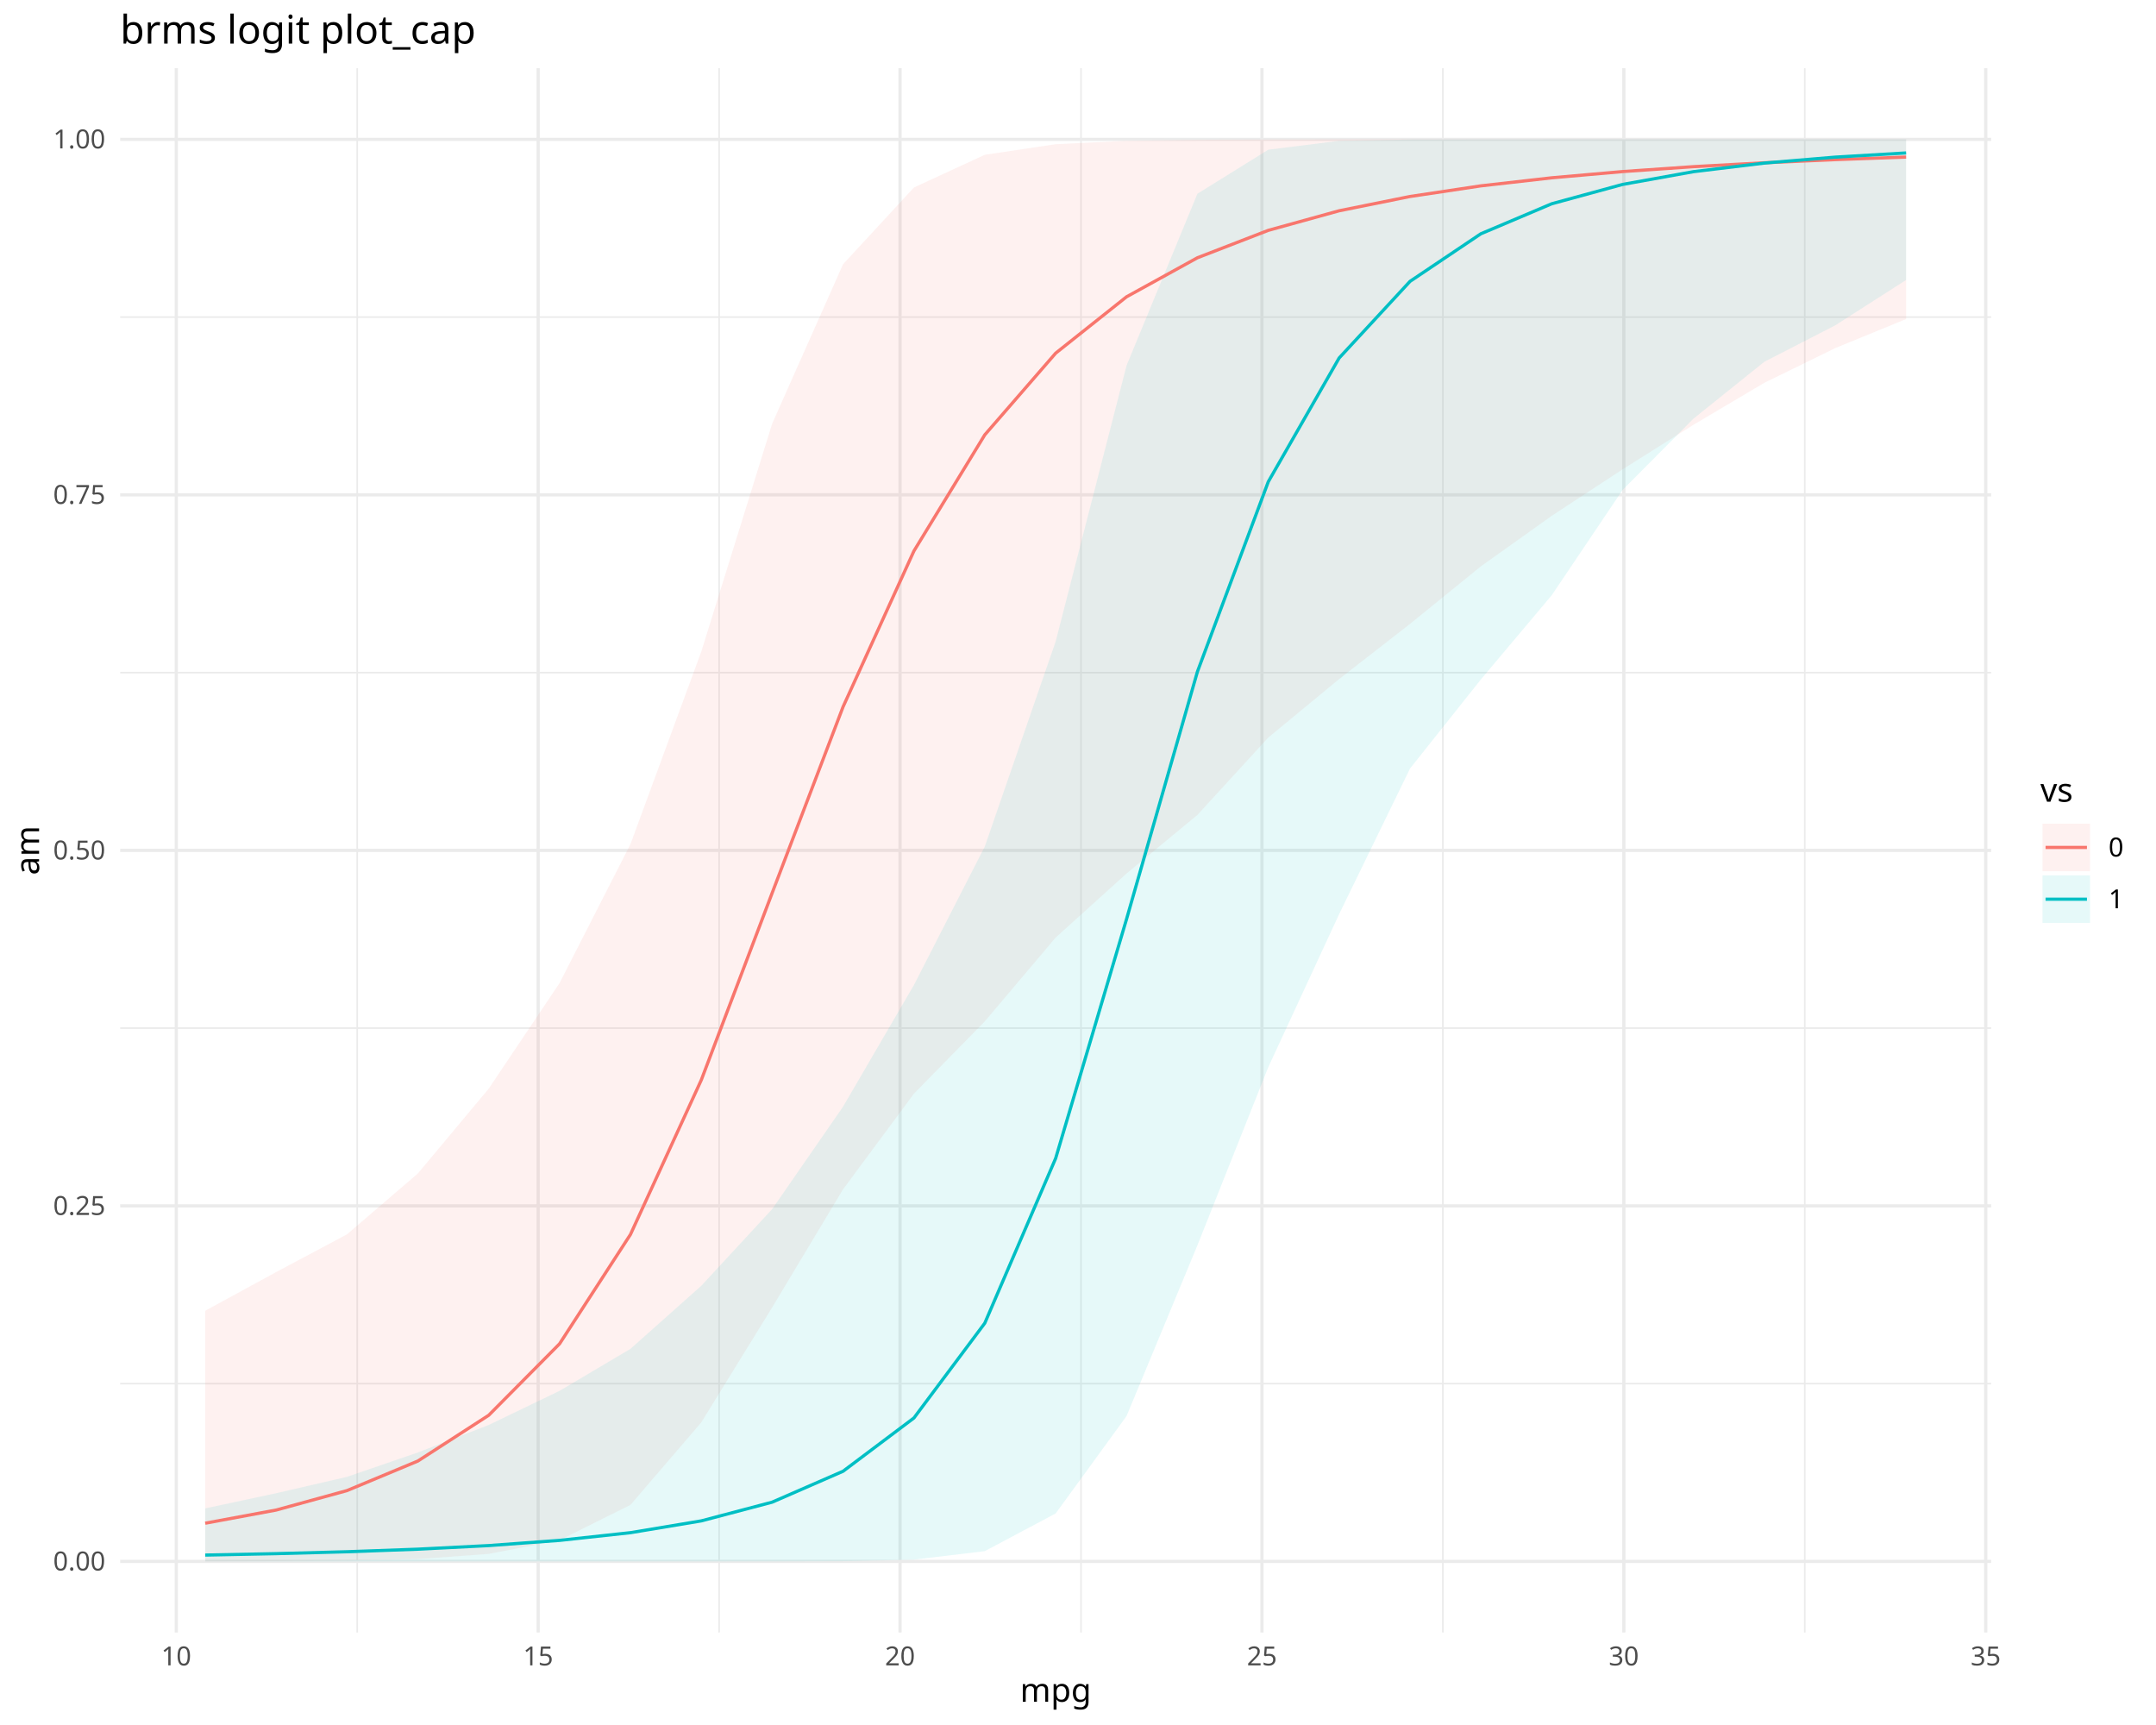
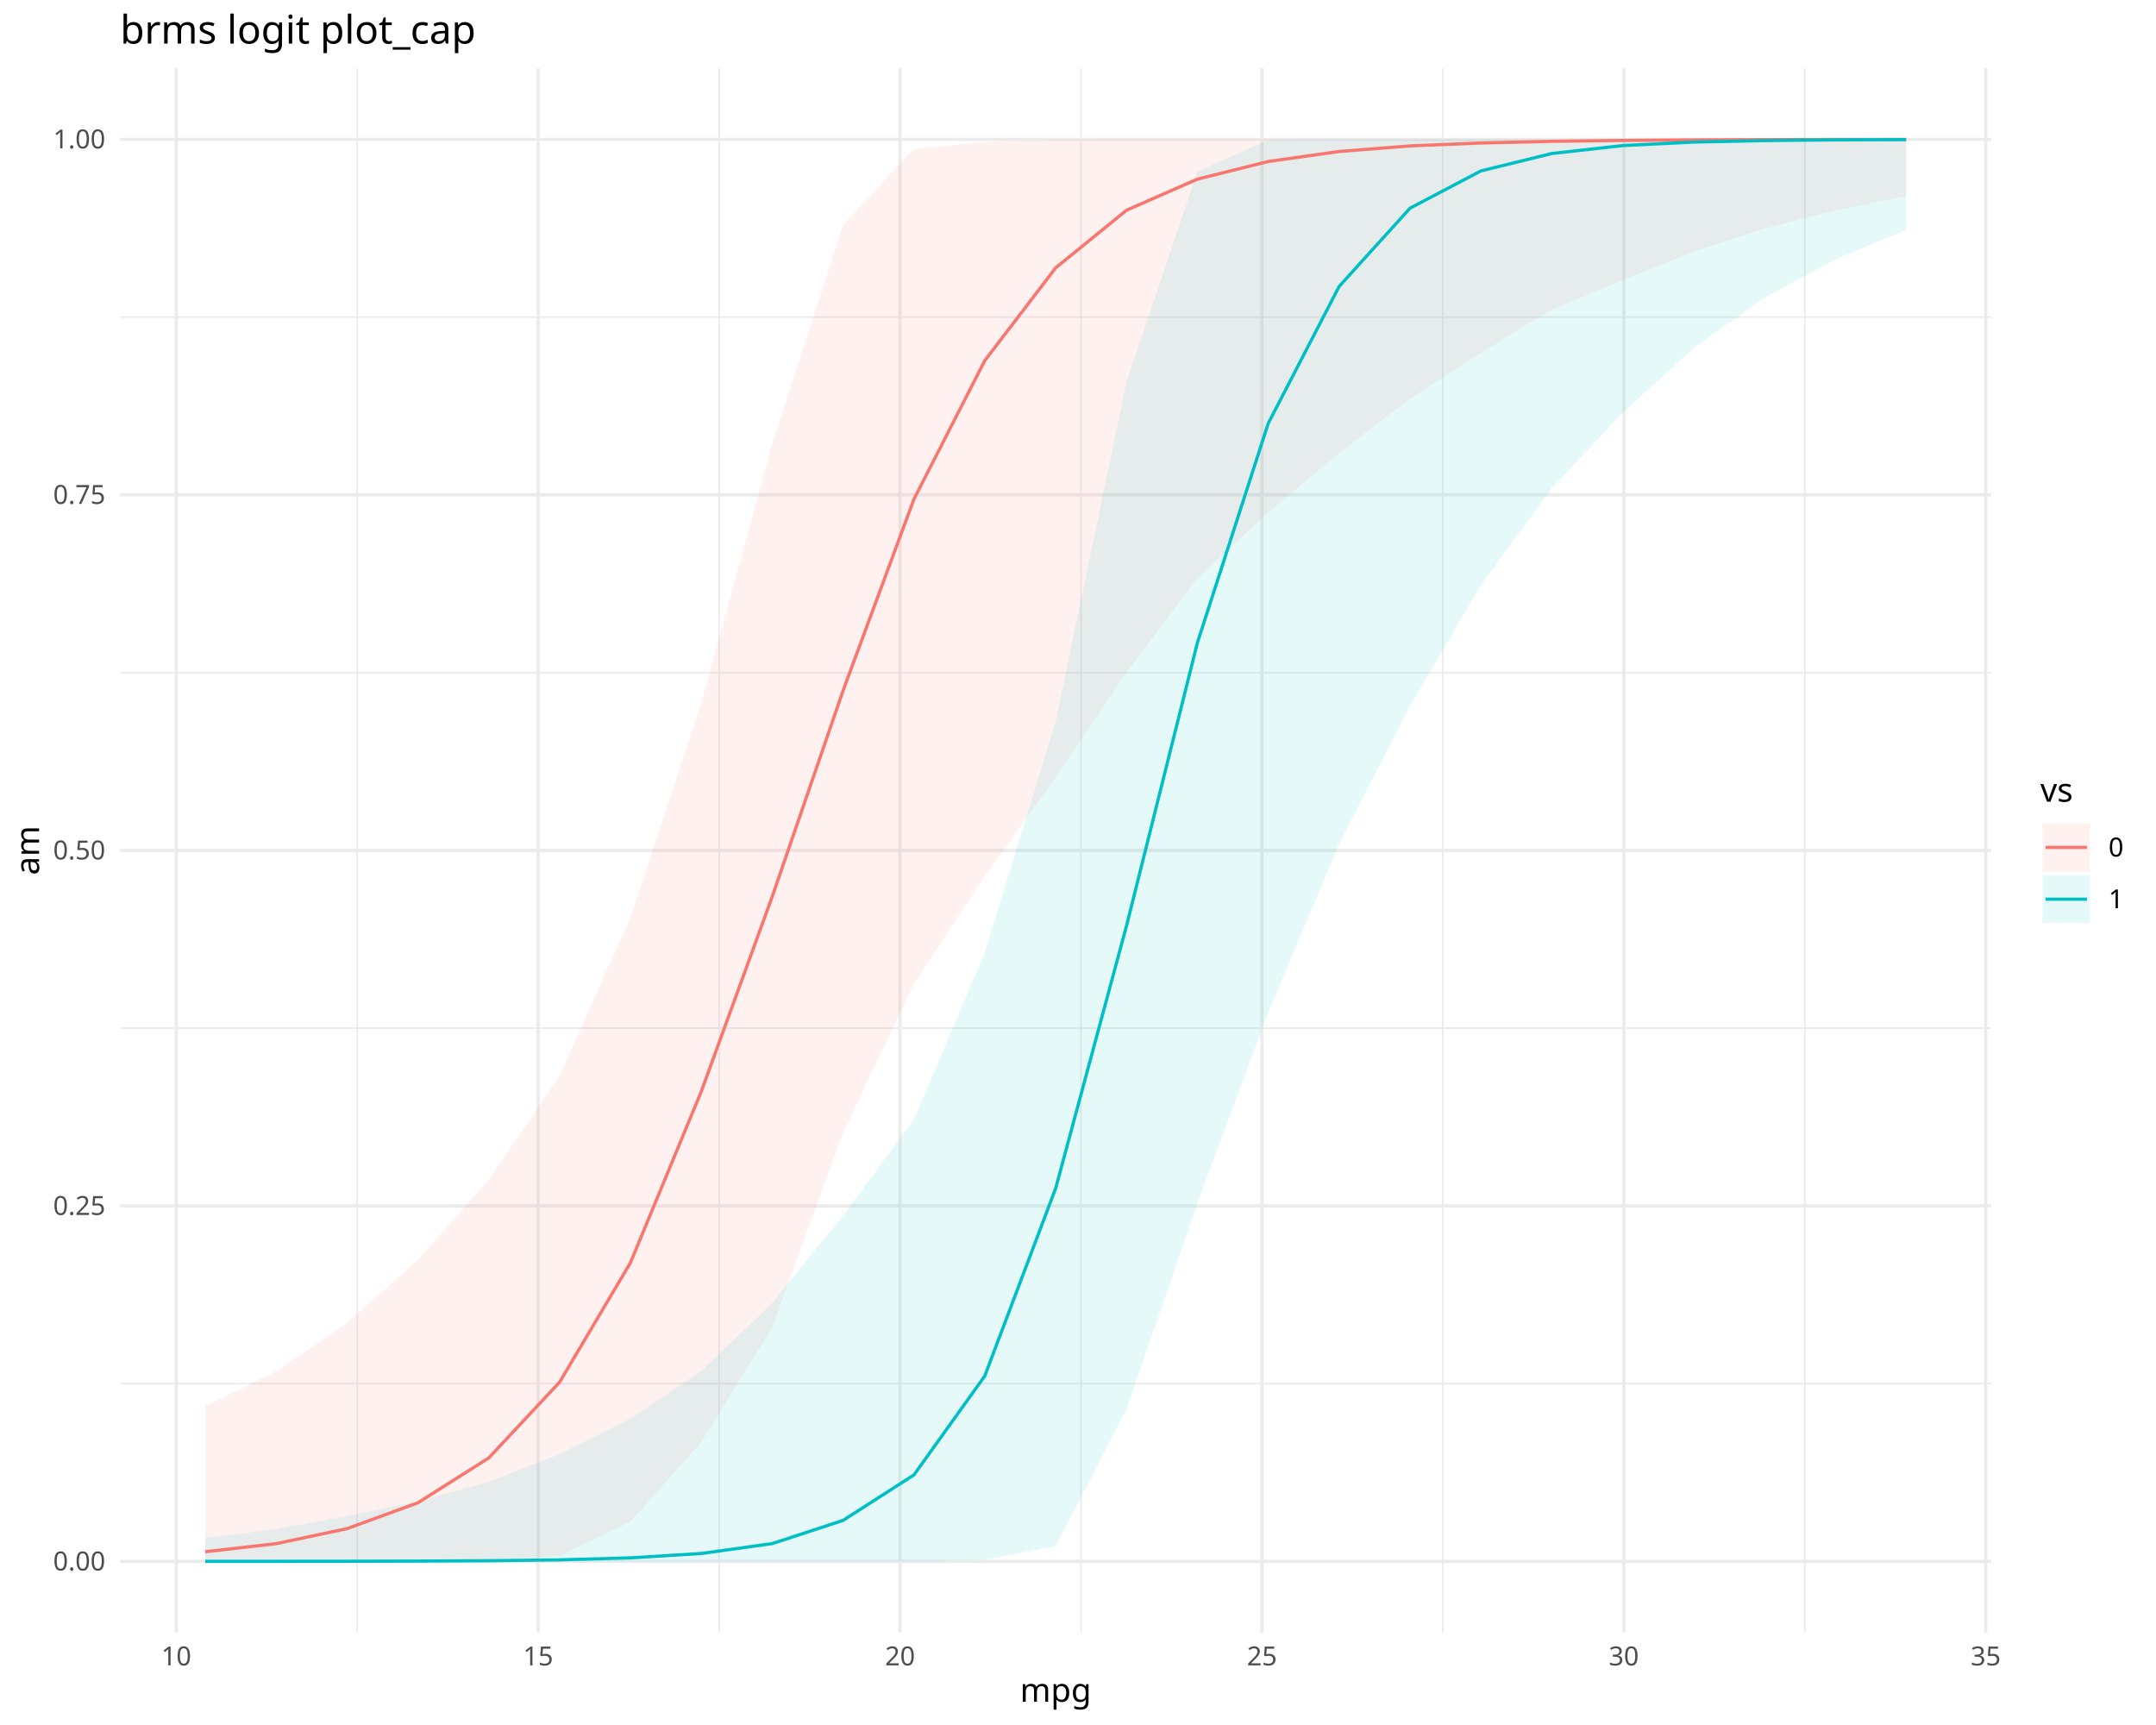
<svg xmlns="http://www.w3.org/2000/svg" class="svglite" data-engine-version="2.0" width="720.00pt" height="576.00pt" viewBox="0 0 720.00 576.00">
  <defs>
    <style type="text/css">
    .svglite line, .svglite polyline, .svglite polygon, .svglite path, .svglite rect, .svglite circle {
      fill: none;
      stroke: #000000;
      stroke-linecap: round;
      stroke-linejoin: round;
      stroke-miterlimit: 10.00;
    }
  </style>
  </defs>
  <rect width="100%" height="100%" style="stroke: none; fill: #FFFFFF;" />
  <defs>
    <clipPath id="cpMC4wMHw3MjAuMDB8MC4wMHw1NzYuMDA=">
      <rect x="0.00" y="0.00" width="720.00" height="576.00" />
    </clipPath>
  </defs>
  <g clip-path="url(#cpMC4wMHw3MjAuMDB8MC4wMHw1NzYuMDA=)">
</g>
  <defs>
    <clipPath id="cpNDAuMTN8NjY0Ljk1fDIyLjc4fDU0NS4xMQ==">
      <rect x="40.13" y="22.78" width="624.82" height="522.33" />
    </clipPath>
  </defs>
  <g clip-path="url(#cpNDAuMTN8NjY0Ljk1fDIyLjc4fDU0NS4xMQ==)">
    <polyline points="40.13,462.01 664.95,462.01 " style="stroke-width: 0.53; stroke: #EBEBEB; stroke-linecap: butt;" />
    <polyline points="40.13,343.30 664.95,343.30 " style="stroke-width: 0.53; stroke: #EBEBEB; stroke-linecap: butt;" />
    <polyline points="40.13,224.59 664.95,224.59 " style="stroke-width: 0.53; stroke: #EBEBEB; stroke-linecap: butt;" />
    <polyline points="40.13,105.88 664.95,105.88 " style="stroke-width: 0.53; stroke: #EBEBEB; stroke-linecap: butt;" />
    <polyline points="119.29,545.11 119.29,22.78 " style="stroke-width: 0.53; stroke: #EBEBEB; stroke-linecap: butt;" />
    <polyline points="240.15,545.11 240.15,22.78 " style="stroke-width: 0.53; stroke: #EBEBEB; stroke-linecap: butt;" />
    <polyline points="361.00,545.11 361.00,22.78 " style="stroke-width: 0.53; stroke: #EBEBEB; stroke-linecap: butt;" />
    <polyline points="481.85,545.11 481.85,22.78 " style="stroke-width: 0.53; stroke: #EBEBEB; stroke-linecap: butt;" />
    <polyline points="602.71,545.11 602.71,22.78 " style="stroke-width: 0.53; stroke: #EBEBEB; stroke-linecap: butt;" />
    <polyline points="40.13,521.37 664.95,521.37 " style="stroke-width: 1.07; stroke: #EBEBEB; stroke-linecap: butt;" />
    <polyline points="40.13,402.66 664.95,402.66 " style="stroke-width: 1.07; stroke: #EBEBEB; stroke-linecap: butt;" />
    <polyline points="40.13,283.95 664.95,283.95 " style="stroke-width: 1.07; stroke: #EBEBEB; stroke-linecap: butt;" />
    <polyline points="40.13,165.24 664.95,165.24 " style="stroke-width: 1.07; stroke: #EBEBEB; stroke-linecap: butt;" />
    <polyline points="40.13,46.53 664.95,46.53 " style="stroke-width: 1.07; stroke: #EBEBEB; stroke-linecap: butt;" />
    <polyline points="58.87,545.11 58.87,22.78 " style="stroke-width: 1.07; stroke: #EBEBEB; stroke-linecap: butt;" />
    <polyline points="179.72,545.11 179.72,22.78 " style="stroke-width: 1.07; stroke: #EBEBEB; stroke-linecap: butt;" />
    <polyline points="300.57,545.11 300.57,22.78 " style="stroke-width: 1.07; stroke: #EBEBEB; stroke-linecap: butt;" />
    <polyline points="421.43,545.11 421.43,22.78 " style="stroke-width: 1.07; stroke: #EBEBEB; stroke-linecap: butt;" />
    <polyline points="542.28,545.11 542.28,22.78 " style="stroke-width: 1.07; stroke: #EBEBEB; stroke-linecap: butt;" />
    <polyline points="663.14,545.11 663.14,22.78 " style="stroke-width: 1.07; stroke: #EBEBEB; stroke-linecap: butt;" />
-     <polygon points="68.53,437.68 92.20,424.77 115.87,412.17 139.54,391.84 163.20,363.53 186.87,328.26 210.54,281.88 234.20,217.57 257.87,141.46 281.54,88.23 305.21,62.61 328.87,51.69 352.54,48.15 376.21,47.02 399.88,46.68 423.54,46.57 447.21,46.54 470.88,46.53 494.54,46.53 518.21,46.53 541.88,46.53 565.55,46.53 589.21,46.53 612.88,46.53 636.55,46.53 636.55,106.53 612.88,116.24 589.21,127.82 565.55,141.83 541.88,156.71 518.21,172.23 494.54,189.11 470.88,208.33 447.21,226.75 423.54,246.28 399.88,272.12 376.21,291.68 352.54,313.06 328.87,341.06 305.21,365.19 281.54,397.13 257.87,436.57 234.20,474.95 210.54,502.51 186.87,514.29 163.20,518.87 139.54,520.59 115.87,521.08 92.20,521.28 68.53,521.35 " style="stroke-width: 0.00; stroke: none; fill: #F8766D; fill-opacity: 0.10;" />
-     <polyline points="68.53,437.68 92.20,424.77 115.87,412.17 139.54,391.84 163.20,363.53 186.87,328.26 210.54,281.88 234.20,217.57 257.87,141.46 281.54,88.23 305.21,62.61 328.87,51.69 352.54,48.15 376.21,47.02 399.88,46.68 423.54,46.57 447.21,46.54 470.88,46.53 494.54,46.53 518.21,46.53 541.88,46.53 565.55,46.53 589.21,46.53 612.88,46.53 636.55,46.53 " style="stroke-width: 1.07; stroke: none;" />
-     <polyline points="636.55,106.53 612.88,116.24 589.21,127.82 565.55,141.83 541.88,156.71 518.21,172.23 494.54,189.11 470.88,208.33 447.21,226.75 423.54,246.28 399.88,272.12 376.21,291.68 352.54,313.06 328.87,341.06 305.21,365.19 281.54,397.13 257.87,436.57 234.20,474.95 210.54,502.51 186.87,514.29 163.20,518.87 139.54,520.59 115.87,521.08 92.20,521.28 68.53,521.35 " style="stroke-width: 1.07; stroke: none;" />
-     <polygon points="68.53,503.67 92.20,498.61 115.87,493.14 139.54,485.00 163.20,475.82 186.87,464.42 210.54,450.40 234.20,429.34 257.87,403.73 281.54,369.53 305.21,328.91 328.87,282.67 352.54,214.19 376.21,122.06 399.88,64.69 423.54,49.99 447.21,47.02 470.88,46.59 494.54,46.54 518.21,46.53 541.88,46.53 565.55,46.53 589.21,46.53 612.88,46.53 636.55,46.53 636.55,93.49 612.88,108.64 589.21,120.80 565.55,139.79 541.88,163.59 518.21,198.75 494.54,226.88 470.88,256.62 447.21,305.22 423.54,356.35 399.88,415.83 376.21,472.84 352.54,505.36 328.87,517.95 305.21,520.78 281.54,521.29 257.87,521.36 234.20,521.37 210.54,521.37 186.87,521.37 163.20,521.37 139.54,521.37 115.87,521.37 92.20,521.37 68.53,521.37 " style="stroke-width: 0.00; stroke: none; fill: #00BFC4; fill-opacity: 0.10;" />
-     <polyline points="68.53,503.67 92.20,498.61 115.87,493.14 139.54,485.00 163.20,475.82 186.87,464.42 210.54,450.40 234.20,429.34 257.87,403.73 281.54,369.53 305.21,328.91 328.87,282.67 352.54,214.19 376.21,122.06 399.88,64.69 423.54,49.99 447.21,47.02 470.88,46.59 494.54,46.54 518.21,46.53 541.88,46.53 565.55,46.53 589.21,46.53 612.88,46.53 636.55,46.53 " style="stroke-width: 1.07; stroke: none;" />
-     <polyline points="636.55,93.49 612.88,108.64 589.21,120.80 565.55,139.79 541.88,163.59 518.21,198.75 494.54,226.88 470.88,256.62 447.21,305.22 423.54,356.35 399.88,415.83 376.21,472.84 352.54,505.36 328.87,517.95 305.21,520.78 281.54,521.29 257.87,521.36 234.20,521.37 210.54,521.37 186.87,521.37 163.20,521.37 139.54,521.37 115.87,521.37 92.20,521.37 68.53,521.37 " style="stroke-width: 1.07; stroke: none;" />
-     <polyline points="68.53,508.62 92.20,504.23 115.87,497.73 139.54,487.86 163.20,472.58 186.87,448.71 210.54,412.21 234.20,360.62 257.87,298.16 281.54,236.02 305.21,183.98 328.87,145.20 352.54,117.93 376.21,99.11 399.88,86.07 423.54,76.92 447.21,70.38 470.88,65.61 494.54,62.06 518.21,59.37 541.88,57.29 565.55,55.65 589.21,54.35 612.88,53.30 636.55,52.44 " style="stroke-width: 1.07; stroke: #F8766D; stroke-linecap: butt;" />
-     <polyline points="68.53,519.26 92.20,518.78 115.87,518.15 139.54,517.29 163.20,516.09 186.87,514.35 210.54,511.78 234.20,507.84 257.87,501.59 281.54,491.27 305.21,473.48 328.87,441.82 352.54,386.78 376.21,306.91 399.88,224.29 423.54,160.87 447.21,119.54 470.88,93.95 494.54,78.06 518.21,68.04 541.88,61.58 565.55,57.32 589.21,54.45 612.88,52.47 636.55,51.07 " style="stroke-width: 1.07; stroke: #00BFC4; stroke-linecap: butt;" />
+     <polygon points="68.53,469.53 92.20,457.93 115.87,441.86 139.54,420.71 163.20,394.03 186.87,359.26 210.54,306.41 234.20,234.75 257.87,148.42 281.54,75.12 305.21,49.77 328.87,47.27 352.54,46.69 376.21,46.56 399.88,46.53 423.54,46.53 447.21,46.53 470.88,46.53 494.54,46.53 518.21,46.53 541.88,46.53 565.55,46.53 589.21,46.53 612.88,46.53 636.55,46.53 636.55,65.44 612.88,70.32 589.21,76.34 565.55,84.03 541.88,93.53 518.21,103.38 494.54,117.85 470.88,133.13 447.21,151.30 423.54,171.05 399.88,193.14 376.21,224.47 352.54,259.59 328.87,292.45 305.21,328.46 281.54,378.11 257.87,443.23 234.20,481.55 210.54,508.11 186.87,519.53 163.20,521.18 139.54,521.34 115.87,521.37 92.20,521.37 68.53,521.37 " style="stroke-width: 0.00; stroke: none; fill: #F8766D; fill-opacity: 0.10;" />
+     <polyline points="68.53,469.53 92.20,457.93 115.87,441.86 139.54,420.71 163.20,394.03 186.87,359.26 210.54,306.41 234.20,234.75 257.87,148.42 281.54,75.12 305.21,49.77 328.87,47.27 352.54,46.69 376.21,46.56 399.88,46.53 423.54,46.53 447.21,46.53 470.88,46.53 494.54,46.53 518.21,46.53 541.88,46.53 565.55,46.53 589.21,46.53 612.88,46.53 636.55,46.53 " style="stroke-width: 1.07; stroke: none;" />
+     <polyline points="636.55,65.44 612.88,70.32 589.21,76.34 565.55,84.03 541.88,93.53 518.21,103.38 494.54,117.85 470.88,133.13 447.21,151.30 423.54,171.05 399.88,193.14 376.21,224.47 352.54,259.59 328.87,292.45 305.21,328.46 281.54,378.11 257.87,443.23 234.20,481.55 210.54,508.11 186.87,519.53 163.20,521.18 139.54,521.34 115.87,521.37 92.20,521.37 68.53,521.37 " style="stroke-width: 1.07; stroke: none;" />
+     <polygon points="68.53,513.55 92.20,510.58 115.87,506.27 139.54,501.30 163.20,494.85 186.87,485.53 210.54,473.74 234.20,457.76 257.87,435.11 281.54,405.89 305.21,373.76 328.87,318.09 352.54,240.87 376.21,127.49 399.88,57.29 423.54,46.73 447.21,46.55 470.88,46.53 494.54,46.53 518.21,46.53 541.88,46.53 565.55,46.53 589.21,46.53 612.88,46.53 636.55,46.53 636.55,76.73 612.88,86.65 589.21,99.40 565.55,116.28 541.88,137.89 518.21,162.98 494.54,195.46 470.88,235.67 447.21,281.79 423.54,337.98 399.88,401.72 376.21,470.51 352.54,516.29 328.87,520.83 305.21,521.36 281.54,521.37 257.87,521.37 234.20,521.37 210.54,521.37 186.87,521.37 163.20,521.37 139.54,521.37 115.87,521.37 92.20,521.37 68.53,521.37 " style="stroke-width: 0.00; stroke: none; fill: #00BFC4; fill-opacity: 0.10;" />
+     <polyline points="68.53,513.55 92.20,510.58 115.87,506.27 139.54,501.30 163.20,494.85 186.87,485.53 210.54,473.74 234.20,457.76 257.87,435.11 281.54,405.89 305.21,373.76 328.87,318.09 352.54,240.87 376.21,127.49 399.88,57.29 423.54,46.73 447.21,46.55 470.88,46.53 494.54,46.53 518.21,46.53 541.88,46.53 565.55,46.53 589.21,46.53 612.88,46.53 636.55,46.53 " style="stroke-width: 1.07; stroke: none;" />
+     <polyline points="636.55,76.73 612.88,86.65 589.21,99.40 565.55,116.28 541.88,137.89 518.21,162.98 494.54,195.46 470.88,235.67 447.21,281.79 423.54,337.98 399.88,401.72 376.21,470.51 352.54,516.29 328.87,520.83 305.21,521.36 281.54,521.37 257.87,521.37 234.20,521.37 210.54,521.37 186.87,521.37 163.20,521.37 139.54,521.37 115.87,521.37 92.20,521.37 68.53,521.37 " style="stroke-width: 1.07; stroke: none;" />
+     <polyline points="68.53,518.15 92.20,515.45 115.87,510.44 139.54,501.81 163.20,486.84 186.87,461.53 210.54,421.63 234.20,364.45 257.87,299.44 281.54,230.62 305.21,166.68 328.87,120.41 352.54,89.44 376.21,70.19 399.88,59.81 423.54,53.92 447.21,50.58 470.88,48.72 494.54,47.74 518.21,47.19 541.88,46.89 565.55,46.72 589.21,46.63 612.88,46.58 636.55,46.56 " style="stroke-width: 1.07; stroke: #F8766D; stroke-linecap: butt;" />
+     <polyline points="68.53,521.36 92.20,521.35 115.87,521.33 139.54,521.27 163.20,521.15 186.87,520.86 210.54,520.19 234.20,518.73 257.87,515.43 281.54,507.68 305.21,492.50 328.87,459.45 352.54,396.80 376.21,309.11 399.88,214.59 423.54,141.35 447.21,95.64 470.88,69.51 494.54,57.07 518.21,51.26 541.88,48.61 565.55,47.44 589.21,46.94 612.88,46.71 636.55,46.61 " style="stroke-width: 1.07; stroke: #00BFC4; stroke-linecap: butt;" />
  </g>
  <g clip-path="url(#cpMC4wMHw3MjAuMDB8MC4wMHw1NzYuMDA=)">
    <text x="35.20" y="524.40" text-anchor="end" style="font-size: 8.80px; fill: #4D4D4D; font-family: sans;" textLength="17.13px" lengthAdjust="spacingAndGlyphs">0.00</text>
    <text x="35.20" y="405.69" text-anchor="end" style="font-size: 8.80px; fill: #4D4D4D; font-family: sans;" textLength="17.13px" lengthAdjust="spacingAndGlyphs">0.25</text>
    <text x="35.20" y="286.98" text-anchor="end" style="font-size: 8.80px; fill: #4D4D4D; font-family: sans;" textLength="17.13px" lengthAdjust="spacingAndGlyphs">0.50</text>
    <text x="35.20" y="168.26" text-anchor="end" style="font-size: 8.80px; fill: #4D4D4D; font-family: sans;" textLength="17.13px" lengthAdjust="spacingAndGlyphs">0.75</text>
    <text x="35.20" y="49.55" text-anchor="end" style="font-size: 8.80px; fill: #4D4D4D; font-family: sans;" textLength="17.13px" lengthAdjust="spacingAndGlyphs">1.00</text>
    <text x="58.87" y="556.10" text-anchor="middle" style="font-size: 8.80px; fill: #4D4D4D; font-family: sans;" textLength="9.79px" lengthAdjust="spacingAndGlyphs">10</text>
    <text x="179.72" y="556.10" text-anchor="middle" style="font-size: 8.80px; fill: #4D4D4D; font-family: sans;" textLength="9.79px" lengthAdjust="spacingAndGlyphs">15</text>
    <text x="300.57" y="556.10" text-anchor="middle" style="font-size: 8.80px; fill: #4D4D4D; font-family: sans;" textLength="9.79px" lengthAdjust="spacingAndGlyphs">20</text>
    <text x="421.43" y="556.10" text-anchor="middle" style="font-size: 8.80px; fill: #4D4D4D; font-family: sans;" textLength="9.79px" lengthAdjust="spacingAndGlyphs">25</text>
    <text x="542.28" y="556.10" text-anchor="middle" style="font-size: 8.80px; fill: #4D4D4D; font-family: sans;" textLength="9.79px" lengthAdjust="spacingAndGlyphs">30</text>
    <text x="663.14" y="556.10" text-anchor="middle" style="font-size: 8.80px; fill: #4D4D4D; font-family: sans;" textLength="9.79px" lengthAdjust="spacingAndGlyphs">35</text>
    <text x="352.54" y="568.24" text-anchor="middle" style="font-size: 11.00px; font-family: sans;" textLength="21.40px" lengthAdjust="spacingAndGlyphs">mpg</text>
    <text transform="translate(13.05,283.95) rotate(-90)" text-anchor="middle" style="font-size: 11.00px; font-family: sans;" textLength="15.29px" lengthAdjust="spacingAndGlyphs">am</text>
    <text x="681.39" y="267.71" style="font-size: 11.00px; font-family: sans;" textLength="11.01px" lengthAdjust="spacingAndGlyphs">vs</text>
    <rect x="682.10" y="275.04" width="15.86" height="15.86" style="stroke-width: 1.07; stroke: none; stroke-linecap: square; stroke-linejoin: miter; fill: #F8766D; fill-opacity: 0.10;" />
    <line x1="683.12" y1="282.97" x2="696.94" y2="282.97" style="stroke-width: 1.07; stroke: #F8766D; stroke-linecap: butt;" />
    <rect x="682.10" y="292.32" width="15.86" height="15.86" style="stroke-width: 1.07; stroke: none; stroke-linecap: square; stroke-linejoin: miter; fill: #00BFC4; fill-opacity: 0.10;" />
    <line x1="683.12" y1="300.25" x2="696.94" y2="300.25" style="stroke-width: 1.07; stroke: #00BFC4; stroke-linecap: butt;" />
    <text x="704.15" y="286.00" style="font-size: 8.80px; font-family: sans;" textLength="4.89px" lengthAdjust="spacingAndGlyphs">0</text>
    <text x="704.15" y="303.28" style="font-size: 8.80px; font-family: sans;" textLength="4.89px" lengthAdjust="spacingAndGlyphs">1</text>
    <text x="40.13" y="14.56" style="font-size: 13.20px; font-family: sans;" textLength="110.80px" lengthAdjust="spacingAndGlyphs">brms logit plot_cap</text>
  </g>
</svg>
